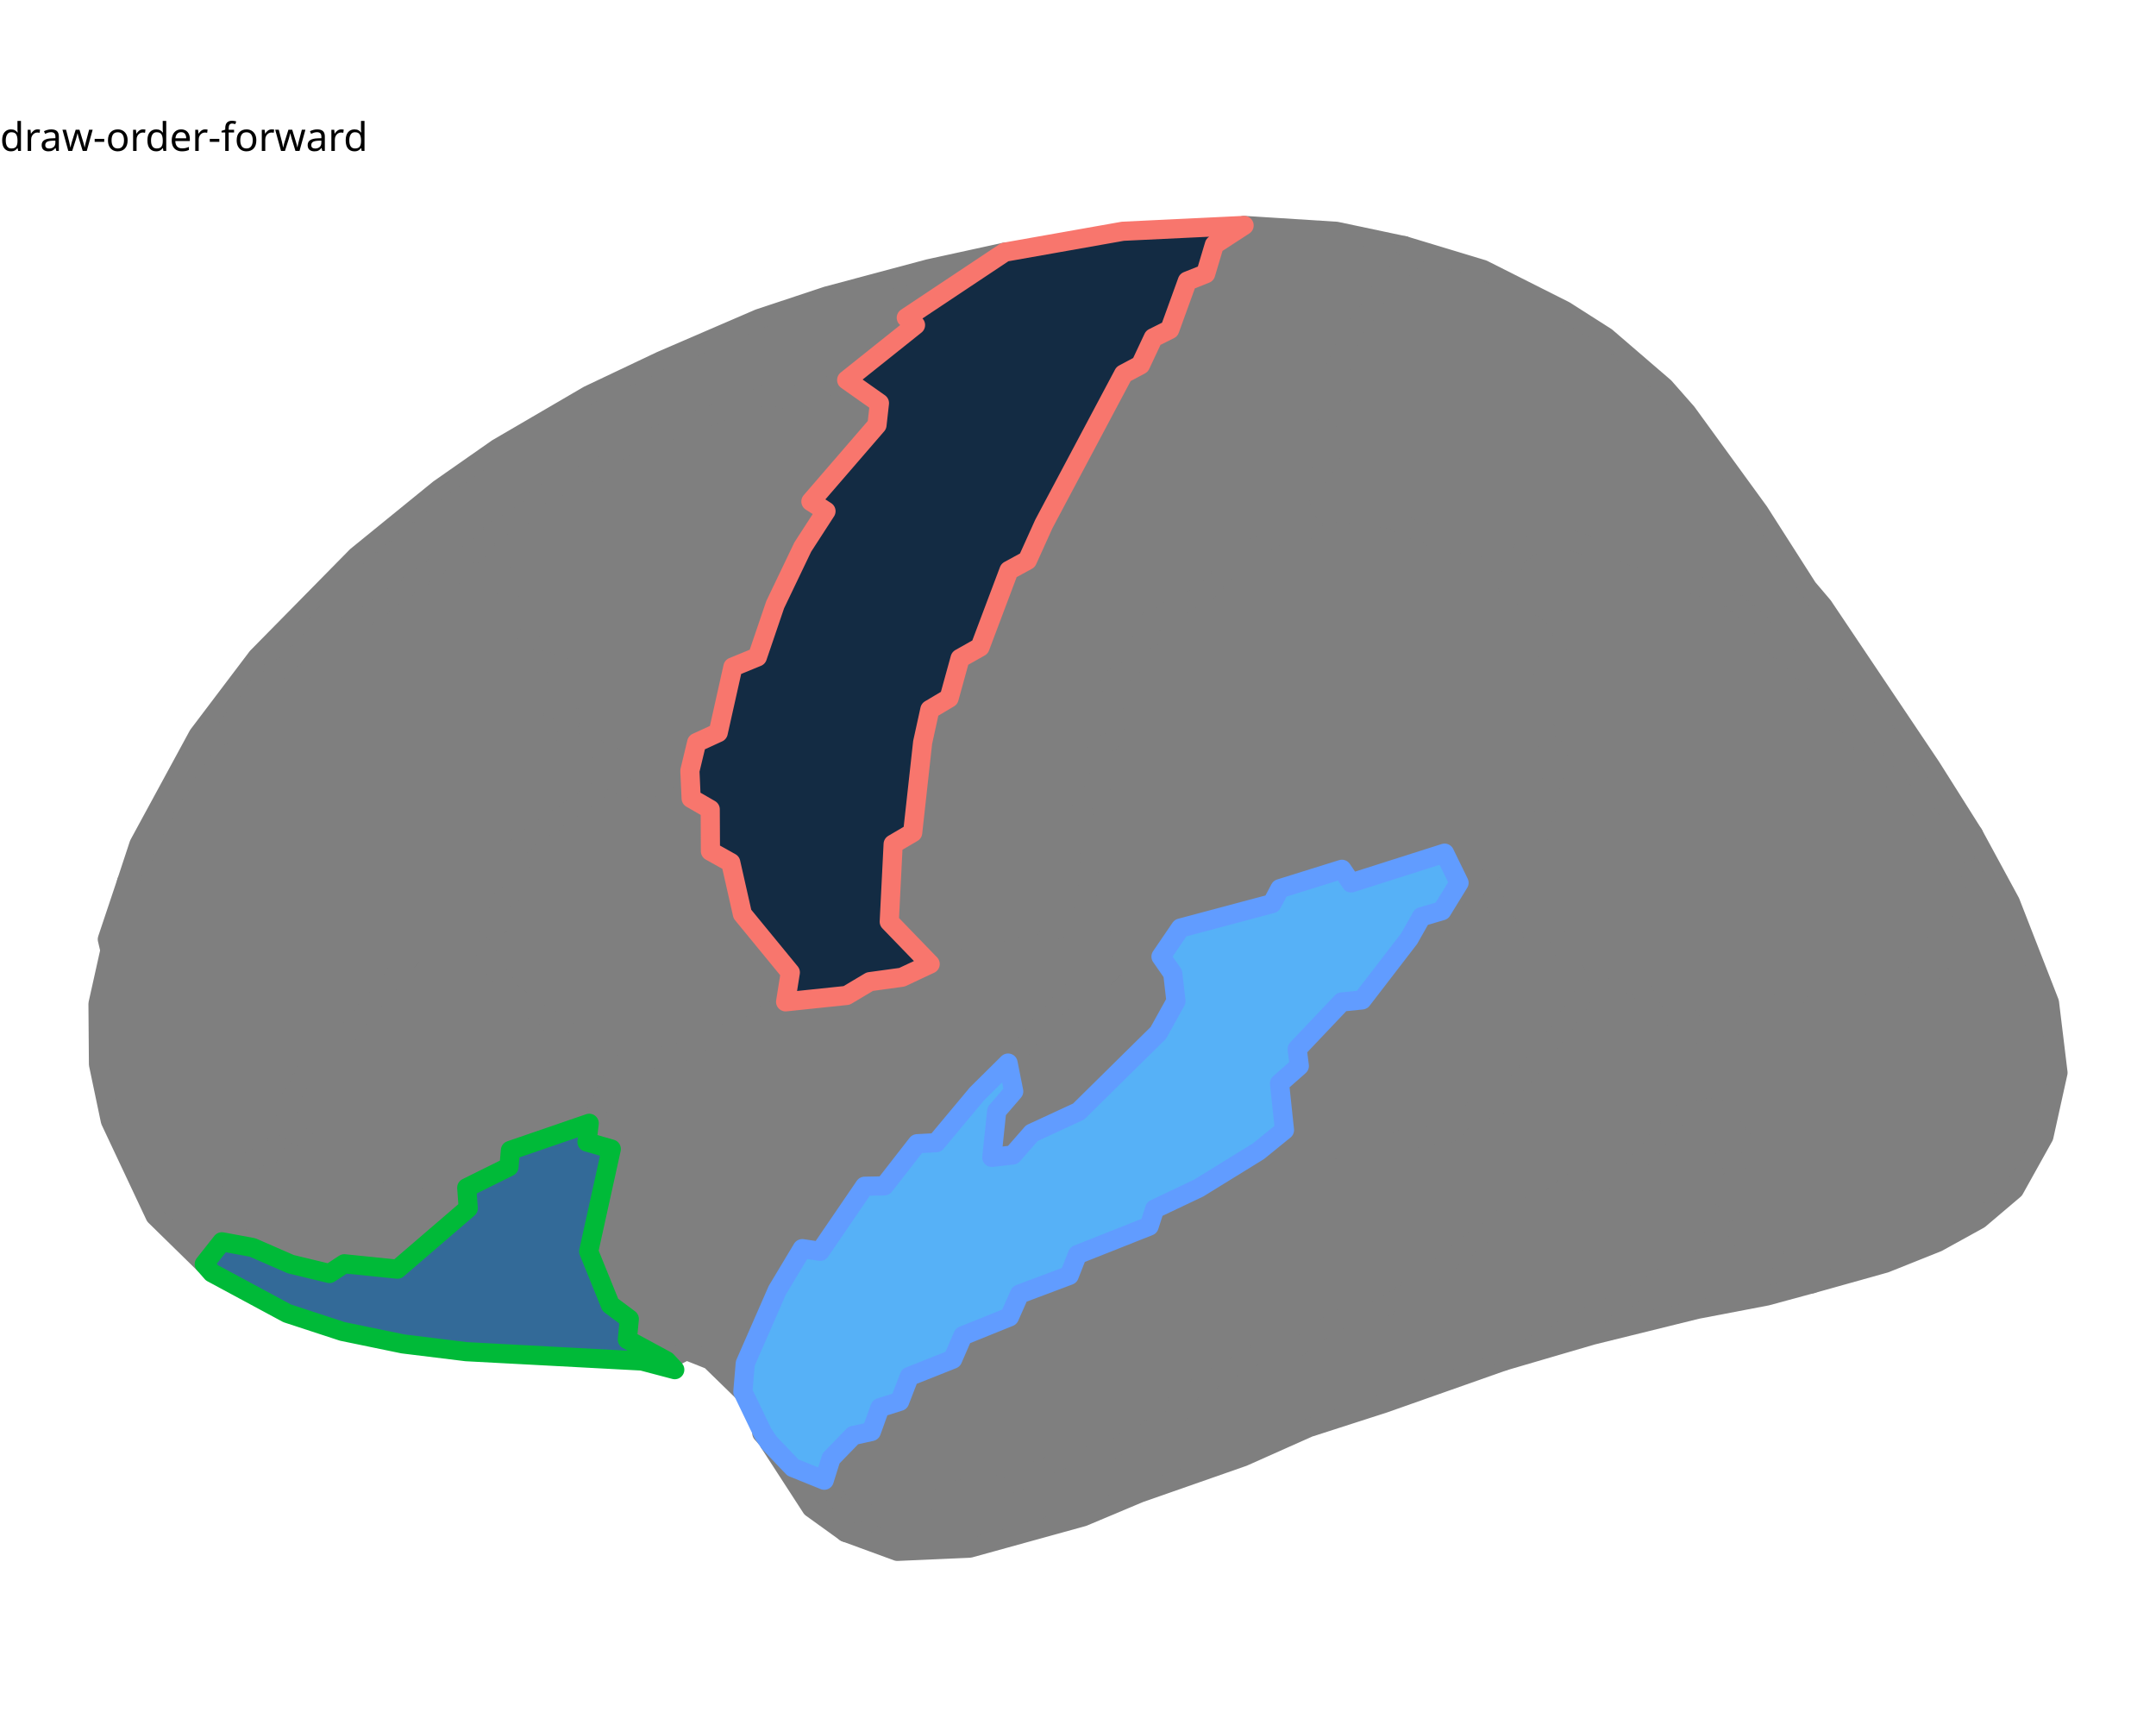
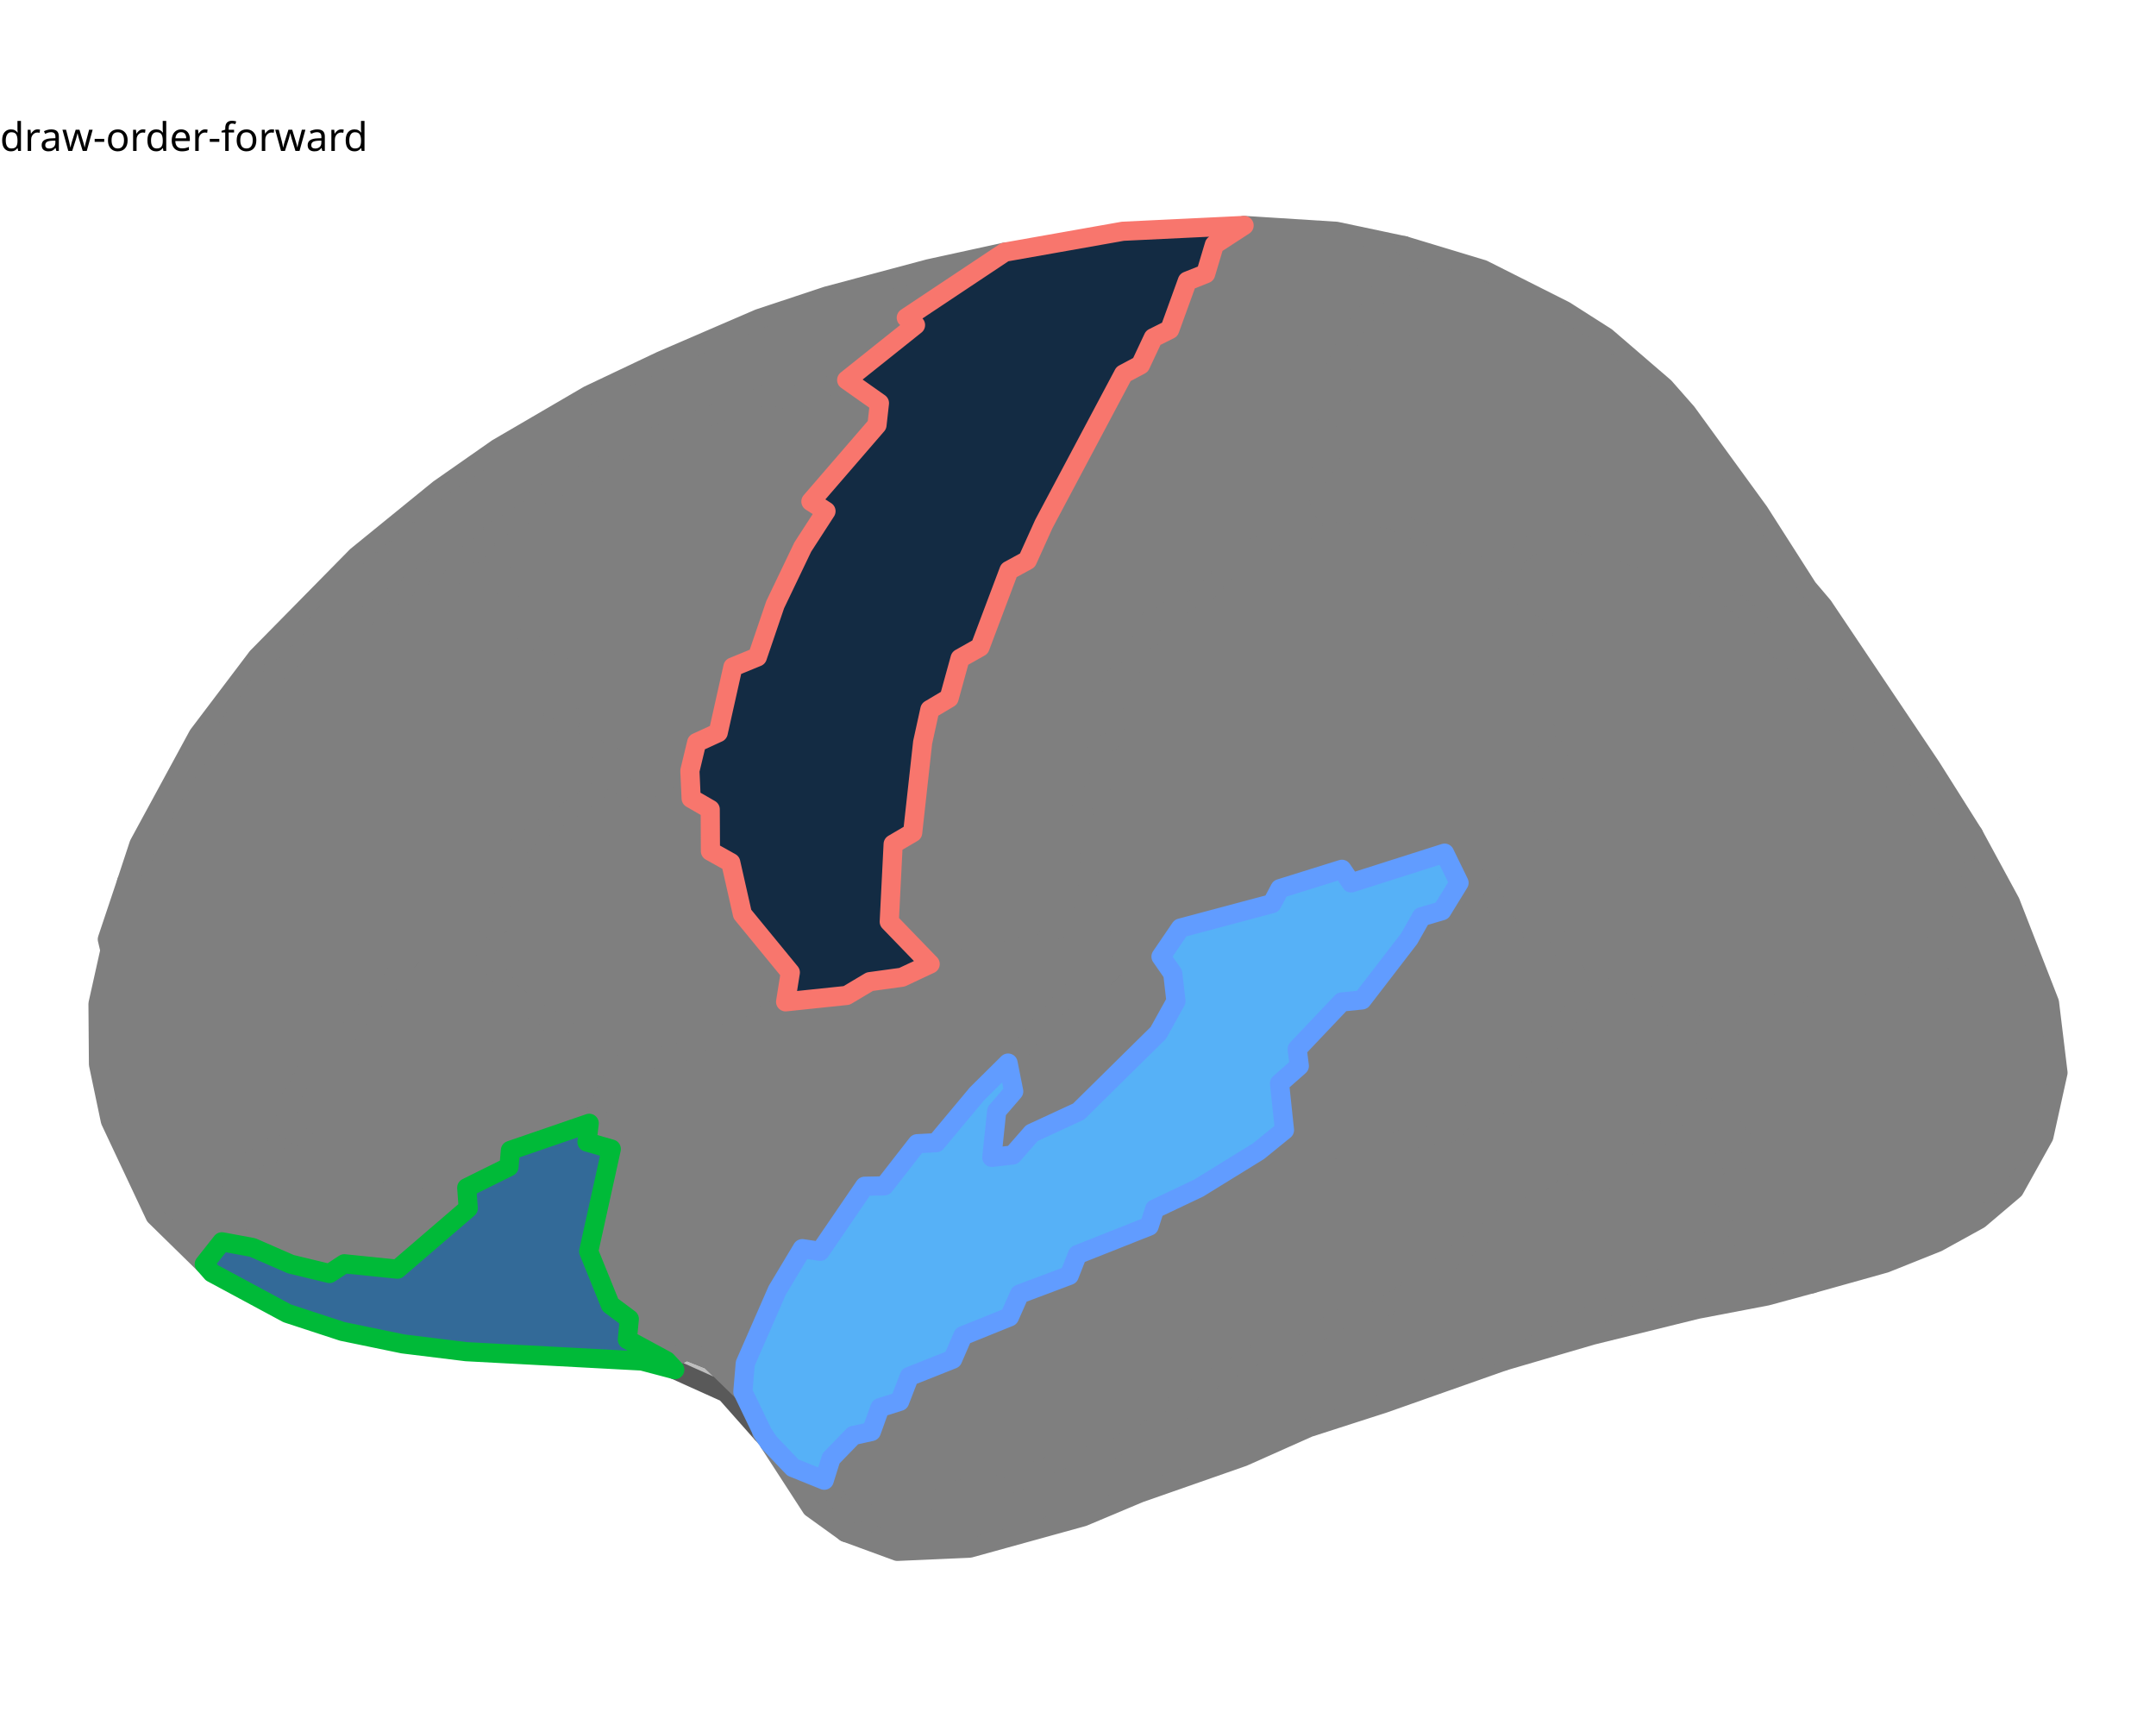
<svg xmlns="http://www.w3.org/2000/svg" class="svglite" data-engine-version="2.0" width="720.00pt" height="576.00pt" viewBox="0 0 720.00 576.00">
  <defs>
    <style type="text/css">
    .svglite line, .svglite polyline, .svglite polygon, .svglite path, .svglite rect, .svglite circle {
      fill: none;
      stroke: #000000;
      stroke-linecap: round;
      stroke-linejoin: round;
      stroke-miterlimit: 10.00;
    }
  </style>
  </defs>
  <rect width="100%" height="100%" style="stroke: none; fill: #FFFFFF;" />
  <defs>
    <clipPath id="cpMC4wMHw3MjAuMDB8MC4wMHw1NzYuMDA=">
      <rect x="0.00" y="0.00" width="720.00" height="576.00" />
    </clipPath>
  </defs>
  <g clip-path="url(#cpMC4wMHw3MjAuMDB8MC4wMHw1NzYuMDA=)">
</g>
  <defs>
    <clipPath id="cpMC4wMHw3MjAuMDB8MzUuODR8NTQwLjE2">
      <rect x="0.00" y="35.84" width="720.00" height="504.32" />
    </clipPath>
  </defs>
  <g clip-path="url(#cpMC4wMHw3MjAuMDB8MzUuODR8NTQwLjE2)">
    <rect x="0.00" y="35.84" width="720.00" height="504.32" style="stroke-width: 0.00; stroke: none;" />
  </g>
  <g clip-path="url(#cpMC4wMHw3MjAuMDB8MC4wMHw1NzYuMDA=)">
+     <path d="M 225.34 457.35 L 222.62 454.40 L 229.23 450.96 L 237.20 454.13 L 248.08 464.73 L 254.71 478.50 L 254.42 478.59 L 242.41 465.04 L 225.34 457.35 Z" style="fill-rule: evenodd; fill: #BEBEBE; stroke-width: 6.40; stroke: #595959; stroke-linecap: butt;" />
    <path d="M 572.70 369.65 L 564.58 355.20 L 568.34 345.42 L 578.98 342.83 L 582.58 335.78 L 599.05 334.93 L 601.94 327.49 L 639.62 329.93 L 640.94 322.81 L 647.40 323.73 L 646.94 302.30 L 656.21 303.41 L 646.26 279.48 L 648.45 277.26 L 656.39 285.14 L 659.05 278.56 L 671.35 301.23 L 684.42 334.74 L 687.27 358.19 L 682.56 379.49 L 672.69 397.21 L 660.96 407.16 L 647.03 414.84 L 629.59 421.81 L 605.24 428.63 L 606.11 420.33 L 594.62 421.95 L 591.65 418.46 L 577.83 419.31 L 571.52 409.39 L 578.05 403.45 L 574.20 398.10 L 580.66 391.92 L 576.13 386.37 L 581.36 379.79 L 572.70 369.65 Z" style="fill-rule: evenodd; fill: #7F7F7F; stroke-width: 6.40; stroke: #7F7F7F; stroke-linecap: butt;" />
    <path d="M 42.27 294.44 L 46.53 288.44 L 56.23 268.19 L 68.31 249.14 L 74.34 245.07 L 89.32 227.59 L 106.44 211.59 L 119.21 208.14 L 149.00 186.60 L 158.52 184.77 L 155.03 191.90 L 167.97 191.50 L 170.11 197.88 L 166.72 204.07 L 179.09 205.77 L 173.93 219.12 L 187.26 222.05 L 184.02 236.55 L 190.77 239.04 L 189.17 246.50 L 203.94 251.98 L 204.33 261.01 L 172.93 282.60 L 173.70 295.87 L 166.53 301.45 L 167.83 308.03 L 160.39 315.27 L 140.81 316.34 L 133.86 323.22 L 116.32 344.89 L 108.15 346.96 L 97.37 366.41 L 94.86 376.04 L 90.91 385.01 L 77.33 389.72 L 78.92 411.27 L 74.10 414.65 L 68.22 422.09 L 51.80 406.01 L 36.85 374.25 L 32.89 355.39 L 32.73 335.20 L 36.71 317.33 L 35.84 313.63 L 42.27 294.44 Z" style="fill-rule: evenodd; fill: #7F7F7F; stroke-width: 6.40; stroke: #7F7F7F; stroke-linecap: butt;" />
    <path d="M 196.77 375.08 L 207.11 355.92 L 232.06 350.00 L 235.98 346.19 L 248.06 344.34 L 262.36 334.52 L 282.73 332.39 L 290.46 327.79 L 301.19 326.32 L 310.63 321.90 L 347.79 315.20 L 352.33 310.35 L 361.92 307.06 L 394.22 309.89 L 387.72 319.42 L 373.19 321.85 L 365.19 329.88 L 358.05 330.78 L 336.65 354.97 L 326.25 365.27 L 312.64 381.56 L 306.29 381.90 L 295.32 395.98 L 288.76 396.10 L 273.91 417.83 L 267.92 416.94 L 259.57 430.85 L 248.88 455.26 L 248.08 464.73 L 237.20 454.13 L 229.23 450.96 L 222.62 454.40 L 209.50 447.30 L 210.16 440.43 L 203.82 435.71 L 196.59 417.87 L 204.14 383.67 L 196.02 381.34 L 196.77 375.08 Z" style="fill-rule: evenodd; fill: #7F7F7F; stroke-width: 6.40; stroke: #7F7F7F; stroke-linecap: butt;" />
    <path d="M 160.39 315.27 L 167.83 308.03 L 166.53 301.45 L 173.70 295.87 L 172.93 282.60 L 204.33 261.01 L 213.67 264.61 L 230.39 257.36 L 230.81 266.59 L 237.18 270.26 L 237.25 284.23 L 244.04 288.02 L 247.93 305.22 L 263.93 324.72 L 262.36 334.52 L 248.06 344.34 L 235.98 346.19 L 232.06 350.00 L 207.11 355.92 L 179.39 350.80 L 188.11 342.46 L 175.28 335.54 L 169.15 329.55 L 160.39 315.27 Z" style="fill-rule: evenodd; fill: #7F7F7F; stroke-width: 6.40; stroke: #7F7F7F; stroke-linecap: butt;" />
    <path d="M 441.57 170.35 L 464.82 173.58 L 482.54 181.05 L 497.98 182.94 L 505.51 186.29 L 503.68 195.88 L 518.13 204.83 L 522.29 211.97 L 515.51 221.94 L 515.83 246.30 L 520.51 251.63 L 513.88 279.61 L 501.74 284.61 L 496.92 293.68 L 487.25 294.78 L 482.42 284.88 L 451.21 294.82 L 448.13 290.27 L 427.44 296.73 L 424.78 301.74 L 394.22 309.89 L 361.92 307.06 L 364.14 287.41 L 361.29 267.27 L 368.00 262.53 L 366.07 250.77 L 372.57 246.15 L 370.97 227.28 L 377.62 222.91 L 377.85 216.97 L 384.20 212.94 L 384.10 207.30 L 403.53 197.33 L 412.33 186.55 L 429.14 177.25 L 435.88 177.15 L 441.57 170.35 Z" style="fill-rule: evenodd; fill: #7F7F7F; stroke-width: 6.40; stroke: #7F7F7F; stroke-linecap: butt;" />
    <path d="M 275.26 494.26 L 281.08 503.16 L 282.35 511.68 L 270.99 503.50 L 256.84 481.68 L 264.79 490.03 L 275.26 494.26 Z" style="fill-rule: evenodd; fill: #7F7F7F; stroke-width: 6.40; stroke: #7F7F7F; stroke-linecap: butt;" />
    <path d="M 254.71 478.50 L 255.70 480.01 L 254.42 478.59 L 254.71 478.50 Z" style="fill-rule: evenodd; fill: #7F7F7F; stroke-width: 6.40; stroke: #7F7F7F; stroke-linecap: butt;" />
    <path d="M 275.26 494.26 L 277.54 486.97 L 284.96 479.33 L 291.00 478.00 L 293.87 470.03 L 300.45 467.94 L 303.67 459.62 L 318.15 453.87 L 321.57 446.01 L 337.10 439.74 L 340.48 432.11 L 357.08 425.88 L 359.81 418.92 L 383.76 409.42 L 385.61 403.68 L 400.32 396.70 L 420.30 384.38 L 449.81 383.47 L 484.96 378.04 L 491.60 371.19 L 500.67 369.31 L 518.13 347.92 L 529.42 331.69 L 546.45 327.71 L 553.73 339.78 L 562.22 338.07 L 568.34 345.42 L 564.58 355.20 L 572.70 369.65 L 561.51 371.69 L 543.37 392.57 L 523.51 395.18 L 516.13 402.42 L 505.95 403.68 L 480.47 423.78 L 461.67 437.17 L 450.48 438.34 L 430.69 451.39 L 419.92 452.07 L 393.42 467.05 L 393.65 472.43 L 366.54 486.44 L 355.98 486.48 L 335.60 496.46 L 326.60 495.06 L 295.05 507.02 L 281.08 503.16 L 275.26 494.26 Z" style="fill-rule: evenodd; fill: #7F7F7F; stroke-width: 6.40; stroke: #7F7F7F; stroke-linecap: butt;" />
    <path d="M 282.35 511.68 L 281.08 503.16 L 295.05 507.02 L 326.60 495.06 L 335.60 496.46 L 355.98 486.48 L 366.54 486.44 L 393.65 472.43 L 393.42 467.05 L 419.92 452.07 L 430.69 451.39 L 450.48 438.34 L 461.67 437.17 L 480.47 423.78 L 505.95 403.68 L 516.13 402.42 L 523.51 395.18 L 543.37 392.57 L 561.51 371.69 L 572.70 369.65 L 581.36 379.79 L 576.13 386.37 L 580.66 391.92 L 574.20 398.10 L 578.05 403.45 L 571.52 409.39 L 577.83 419.31 L 563.37 421.53 L 550.87 429.36 L 502.18 454.50 L 462.11 468.63 L 437.05 476.70 L 415.17 486.45 L 380.54 498.57 L 361.72 506.48 L 323.85 516.94 L 299.66 518.02 L 282.35 511.68 Z" style="fill-rule: evenodd; fill: #7F7F7F; stroke-width: 6.40; stroke: #7F7F7F; stroke-linecap: butt;" />
    <path d="M 577.83 419.31 L 591.65 418.46 L 594.62 421.95 L 606.11 420.33 L 605.24 428.63 L 590.05 432.75 L 566.79 437.20 L 531.70 445.86 L 502.18 454.50 L 550.87 429.36 L 563.37 421.53 L 577.83 419.31 Z" style="fill-rule: evenodd; fill: #7F7F7F; stroke-width: 6.40; stroke: #7F7F7F; stroke-linecap: butt;" />
    <path d="M 415.47 75.28 L 446.24 77.23 L 468.97 82.03 L 473.17 85.32 L 463.25 94.13 L 452.20 110.48 L 446.00 122.23 L 450.47 128.11 L 439.78 147.00 L 444.11 152.47 L 439.32 161.20 L 441.57 170.35 L 435.88 177.15 L 429.14 177.25 L 412.33 186.55 L 403.53 197.33 L 384.10 207.30 L 384.20 212.94 L 377.85 216.97 L 377.62 222.91 L 370.97 227.28 L 372.57 246.15 L 366.07 250.77 L 368.00 262.53 L 361.29 267.27 L 364.14 287.41 L 361.92 307.06 L 352.33 310.35 L 347.79 315.20 L 310.63 321.90 L 296.97 307.77 L 298.27 281.86 L 304.79 278.03 L 308.12 247.89 L 310.53 236.93 L 316.96 233.11 L 320.62 219.84 L 327.29 216.08 L 336.94 190.47 L 343.10 187.11 L 348.61 174.92 L 375.21 124.88 L 380.87 121.86 L 385.13 112.79 L 390.64 110.04 L 396.51 93.85 L 402.64 91.41 L 405.54 81.73 L 415.47 75.28 Z" style="fill-rule: evenodd; fill: #7F7F7F; stroke-width: 6.40; stroke: #7F7F7F; stroke-linecap: butt;" />
    <path d="M 74.10 414.65 L 78.92 411.27 L 77.33 389.72 L 90.91 385.01 L 94.86 376.04 L 108.00 384.47 L 121.32 390.38 L 155.87 396.60 L 156.37 403.47 L 132.72 423.80 L 114.98 421.99 L 110.03 425.24 L 97.10 422.12 L 84.34 416.55 L 74.10 414.65 Z" style="fill-rule: evenodd; fill: #7F7F7F; stroke-width: 6.40; stroke: #7F7F7F; stroke-linecap: butt;" />
    <path d="M 94.86 376.04 L 97.37 366.41 L 108.15 346.96 L 116.32 344.89 L 133.86 323.22 L 140.81 316.34 L 160.39 315.27 L 169.15 329.55 L 175.28 335.54 L 188.11 342.46 L 179.39 350.80 L 207.11 355.92 L 196.77 375.08 L 170.45 384.12 L 169.98 389.61 L 155.87 396.60 L 121.32 390.38 L 108.00 384.47 L 94.86 376.04 Z" style="fill-rule: evenodd; fill: #7F7F7F; stroke-width: 6.40; stroke: #7F7F7F; stroke-linecap: butt;" />
    <path d="M 496.92 293.68 L 501.74 284.61 L 513.88 279.61 L 520.51 251.63 L 515.83 246.30 L 515.51 221.94 L 522.29 211.97 L 518.13 204.83 L 503.68 195.88 L 505.51 186.29 L 513.63 180.47 L 523.74 180.05 L 539.19 185.22 L 541.45 183.70 L 565.45 195.37 L 576.51 198.71 L 587.80 208.37 L 593.62 216.24 L 608.35 229.83 L 619.96 245.95 L 632.63 260.96 L 648.45 277.26 L 646.26 279.48 L 656.21 303.41 L 646.94 302.30 L 647.40 323.73 L 640.94 322.81 L 639.62 329.93 L 601.94 327.49 L 599.05 334.93 L 582.58 335.78 L 578.98 342.83 L 568.34 345.42 L 562.22 338.07 L 553.73 339.78 L 546.45 327.71 L 529.42 331.69 L 519.11 310.70 L 512.45 312.84 L 507.32 301.93 L 500.73 304.56 L 496.92 293.68 Z" style="fill-rule: evenodd; fill: #7F7F7F; stroke-width: 6.40; stroke: #7F7F7F; stroke-linecap: butt;" />
    <path d="M 420.30 384.38 L 428.95 377.35 L 427.30 361.76 L 433.91 355.93 L 433.19 350.28 L 448.09 334.57 L 454.84 333.89 L 470.58 313.43 L 474.72 306.11 L 481.51 304.12 L 487.25 294.78 L 496.92 293.68 L 500.73 304.56 L 507.32 301.93 L 512.45 312.84 L 519.11 310.70 L 529.42 331.69 L 518.13 347.92 L 500.67 369.31 L 491.60 371.19 L 484.96 378.04 L 449.81 383.47 L 420.30 384.38 Z" style="fill-rule: evenodd; fill: #7F7F7F; stroke-width: 6.40; stroke: #7F7F7F; stroke-linecap: butt;" />
    <path d="M 336.65 354.97 L 358.05 330.78 L 365.19 329.88 L 373.19 321.85 L 387.72 319.42 L 391.66 325.10 L 392.71 334.30 L 386.83 344.89 L 360.20 371.16 L 344.59 378.38 L 338.21 385.67 L 331.22 386.46 L 332.84 371.03 L 338.53 364.43 L 336.65 354.97 Z" style="fill-rule: evenodd; fill: #7F7F7F; stroke-width: 6.40; stroke: #7F7F7F; stroke-linecap: butt;" />
    <path d="M 158.52 184.77 L 165.19 176.90 L 176.42 170.82 L 180.58 165.10 L 202.51 155.07 L 207.23 149.79 L 256.65 131.37 L 260.97 133.35 L 282.75 126.89 L 293.69 134.61 L 292.87 141.91 L 270.80 167.46 L 275.84 170.69 L 268.09 182.66 L 258.87 201.91 L 252.93 219.36 L 244.76 222.71 L 239.85 244.64 L 232.66 247.94 L 230.39 257.36 L 213.67 264.61 L 204.33 261.01 L 203.94 251.98 L 189.17 246.50 L 190.77 239.04 L 184.02 236.55 L 187.26 222.05 L 173.93 219.12 L 179.09 205.77 L 166.72 204.07 L 170.11 197.88 L 167.97 191.50 L 155.03 191.90 L 158.52 184.77 Z" style="fill-rule: evenodd; fill: #7F7F7F; stroke-width: 6.40; stroke: #7F7F7F; stroke-linecap: butt;" />
    <path d="M 441.57 170.35 L 439.32 161.20 L 444.11 152.47 L 439.78 147.00 L 450.47 128.11 L 446.00 122.23 L 452.20 110.48 L 463.25 94.13 L 473.17 85.32 L 468.97 82.03 L 495.23 89.97 L 522.57 103.74 L 536.37 112.53 L 555.84 129.28 L 563.31 137.77 L 587.44 170.94 L 603.66 196.32 L 608.81 202.38 L 644.87 256.09 L 659.05 278.56 L 656.39 285.14 L 648.45 277.26 L 632.63 260.96 L 619.96 245.95 L 608.35 229.83 L 593.62 216.24 L 587.80 208.37 L 576.51 198.71 L 565.45 195.37 L 541.45 183.70 L 539.19 185.22 L 523.74 180.05 L 513.63 180.47 L 505.51 186.29 L 497.98 182.94 L 482.54 181.05 L 464.82 173.58 L 441.57 170.35 Z" style="fill-rule: evenodd; fill: #7F7F7F; stroke-width: 6.40; stroke: #7F7F7F; stroke-linecap: butt;" />
    <path d="M 335.55 84.20 L 302.66 106.09 L 305.74 108.54 L 282.75 126.89 L 260.97 133.35 L 256.65 131.37 L 207.23 149.79 L 202.51 155.07 L 180.58 165.10 L 176.42 170.82 L 165.19 176.90 L 158.52 184.77 L 149.00 186.60 L 119.21 208.14 L 106.44 211.59 L 89.32 227.59 L 74.34 245.07 L 68.31 249.14 L 56.23 268.19 L 46.53 288.44 L 42.27 294.44 L 46.41 281.90 L 66.19 245.47 L 85.89 219.44 L 119.11 185.70 L 146.64 163.31 L 166.09 149.71 L 196.54 131.95 L 220.79 120.45 L 253.47 106.36 L 276.15 98.83 L 310.13 89.75 L 335.55 84.20 Z" style="fill-rule: evenodd; fill: #7F7F7F; stroke-width: 6.40; stroke: #7F7F7F; stroke-linecap: butt;" />
    <path d="M 230.39 257.36 L 232.66 247.94 L 239.85 244.64 L 244.76 222.71 L 252.93 219.36 L 258.87 201.91 L 268.09 182.66 L 275.84 170.69 L 270.80 167.46 L 292.87 141.91 L 293.69 134.61 L 282.75 126.89 L 305.74 108.54 L 302.66 106.09 L 335.55 84.20 L 374.98 77.22 L 415.47 75.28 L 405.54 81.73 L 402.64 91.41 L 396.51 93.85 L 390.64 110.04 L 385.13 112.79 L 380.87 121.86 L 375.21 124.88 L 348.61 174.92 L 343.10 187.11 L 336.94 190.47 L 327.29 216.08 L 320.62 219.84 L 316.96 233.11 L 310.53 236.93 L 308.12 247.89 L 304.79 278.03 L 298.27 281.86 L 296.97 307.77 L 310.63 321.90 L 301.19 326.32 L 290.46 327.79 L 282.73 332.39 L 262.36 334.52 L 263.93 324.72 L 247.93 305.22 L 244.04 288.02 L 237.25 284.23 L 237.18 270.26 L 230.81 266.59 L 230.39 257.36 Z" style="fill-rule: evenodd; fill: #132B43; stroke-width: 6.40; stroke: #F8766D; stroke-linecap: butt;" />
    <path d="M 74.10 414.65 L 84.34 416.55 L 97.10 422.12 L 110.03 425.24 L 114.98 421.99 L 132.72 423.80 L 156.37 403.47 L 155.87 396.60 L 169.98 389.61 L 170.45 384.12 L 196.77 375.08 L 196.02 381.34 L 204.14 383.67 L 196.59 417.87 L 203.82 435.71 L 210.16 440.43 L 209.50 447.30 L 222.62 454.40 L 225.34 457.35 L 214.38 454.46 L 155.69 451.34 L 134.58 448.75 L 114.35 444.58 L 95.90 438.54 L 70.77 425.01 L 68.22 422.09 L 74.10 414.65 Z" style="fill-rule: evenodd; fill: #336A98; stroke-width: 6.40; stroke: #00BA38; stroke-linecap: butt;" />
    <path d="M 256.84 481.68 L 255.70 480.01 L 254.71 478.50 L 248.08 464.73 L 248.88 455.26 L 259.57 430.85 L 267.92 416.94 L 273.91 417.83 L 288.76 396.10 L 295.32 395.98 L 306.29 381.90 L 312.64 381.56 L 326.25 365.27 L 336.65 354.97 L 338.53 364.43 L 332.84 371.03 L 331.22 386.46 L 338.21 385.67 L 344.59 378.38 L 360.20 371.16 L 386.83 344.89 L 392.71 334.30 L 391.66 325.10 L 387.72 319.42 L 394.22 309.89 L 424.78 301.74 L 427.44 296.73 L 448.13 290.27 L 451.21 294.82 L 482.42 284.88 L 487.25 294.78 L 481.51 304.12 L 474.72 306.11 L 470.58 313.43 L 454.84 333.89 L 448.09 334.57 L 433.19 350.28 L 433.91 355.93 L 427.30 361.76 L 428.95 377.35 L 420.30 384.38 L 400.32 396.70 L 385.61 403.68 L 383.76 409.42 L 359.81 418.92 L 357.08 425.88 L 340.48 432.11 L 337.10 439.74 L 321.57 446.01 L 318.15 453.87 L 303.67 459.62 L 300.45 467.94 L 293.87 470.03 L 291.00 478.00 L 284.96 479.33 L 277.54 486.97 L 275.26 494.26 L 264.79 490.03 L 256.84 481.68 Z" style="fill-rule: evenodd; fill: #56B1F7; stroke-width: 6.40; stroke: #619CFF; stroke-linecap: butt;" />
    <text x="0.00" y="50.41" style="font-size: 13.20px; font-family: sans;" textLength="112.24px" lengthAdjust="spacingAndGlyphs">draw-order-forward</text>
  </g>
</svg>
